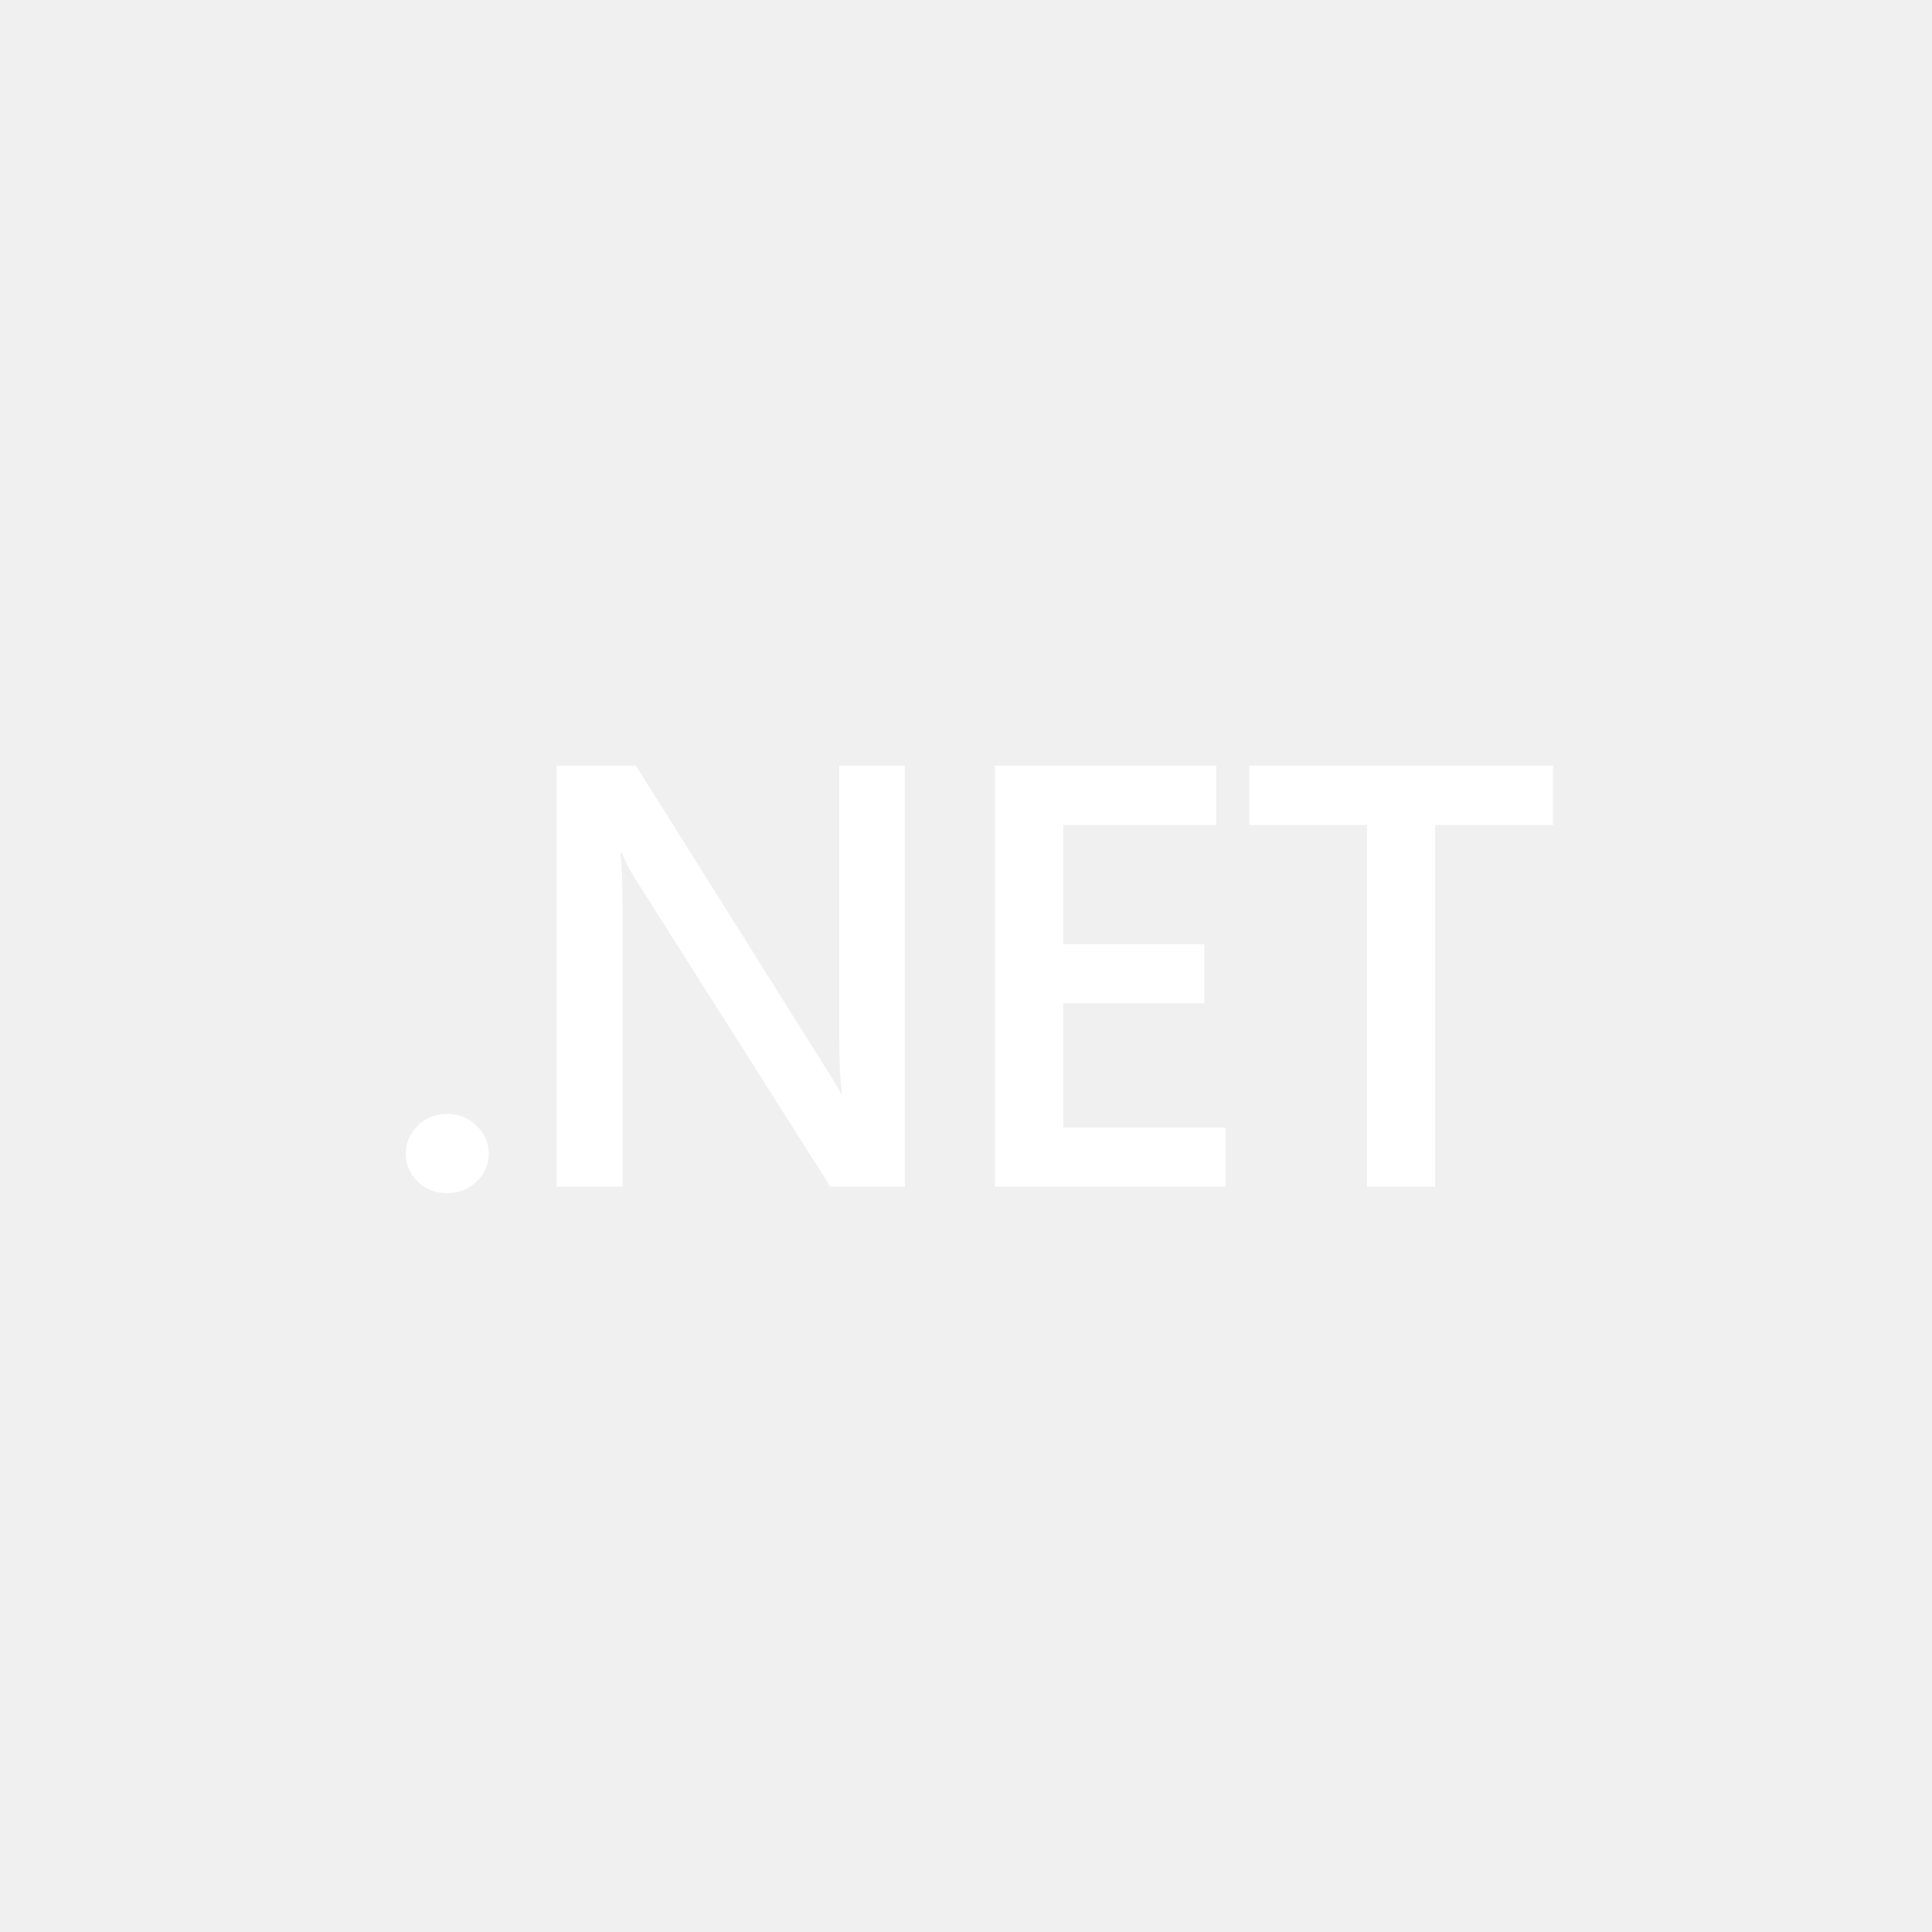
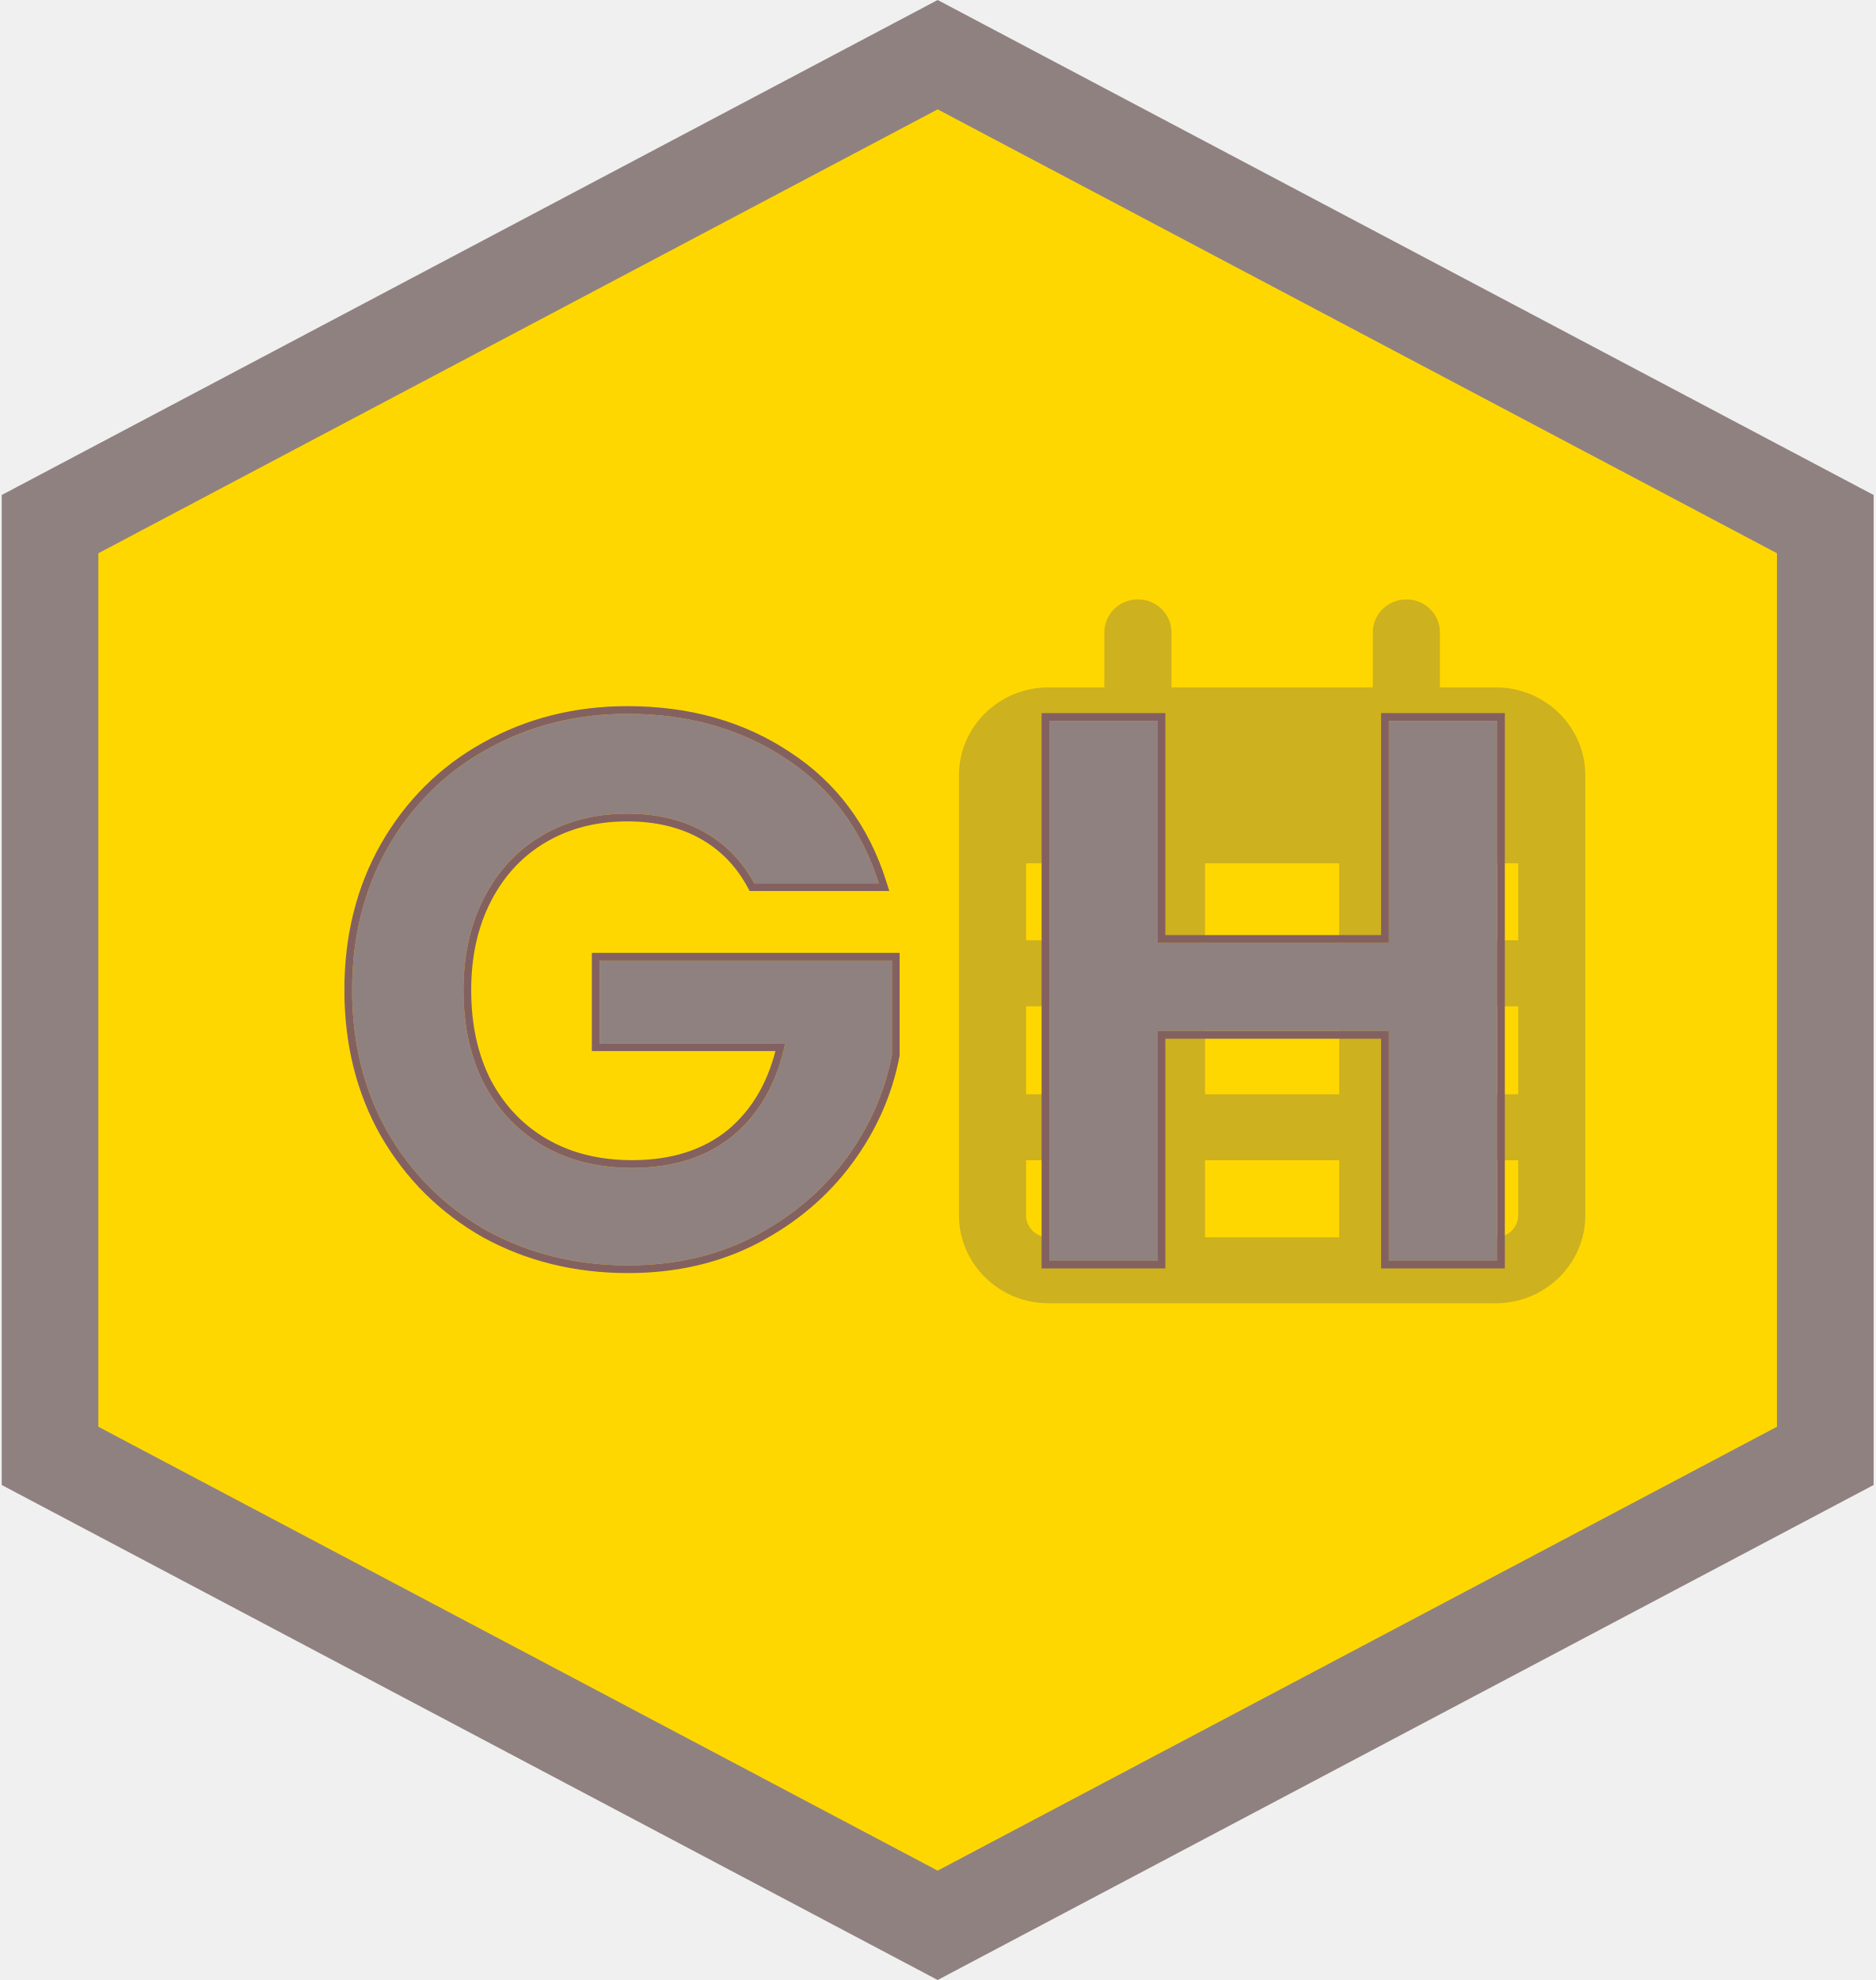
- <svg xmlns="http://www.w3.org/2000/svg" width="456" height="456" viewBox="0 0 456 456" version="1.1" xml:space="preserve" style="fill-rule:evenodd;clip-rule:evenodd;stroke-linejoin:round;stroke-miterlimit:2;">
-   <path d="m 105.5,281.609 c -2.703,0 -5.001,-0.9 -6.893,-2.702 -1.892,-1.848 -2.838,-4.042 -2.838,-6.582 0,-2.587 0.946,-4.804 2.838,-6.652 1.892,-1.848 4.19,-2.772 6.893,-2.772 2.748,0 5.068,0.924 6.96,2.772 1.937,1.848 2.906,4.064 2.906,6.652 0,2.54 -0.968,4.734 -2.906,6.582 -1.892,1.802 -4.212,2.702 -6.96,2.702 z" style="fill:#ffffff;fill-rule:nonzero;stroke-width:0.838" />
-   <path d="M 213.561,280.084 H 195.99 L 149.7,207.054 c -1.171,-1.848 -2.14,-3.765 -2.906,-5.751 h -0.406 c 0.361,2.125 0.541,6.675 0.541,13.65 v 65.132 h -15.543 v -99.36 h 18.719 l 44.737,71.298 c 1.892,2.957 3.109,4.989 3.649,6.098 h 0.27 c -0.45,-2.632 -0.676,-7.09 -0.676,-13.373 v -64.023 h 15.476 z" style="fill:#ffffff;fill-rule:nonzero;stroke-width:0.838" />
-   <path d="m 289.251,280.084 h -54.401 v -99.36 h 52.238 v 13.997 h -36.154 v 28.131 h 33.316 v 13.927 h -33.316 v 29.378 h 38.316 z" style="fill:#ffffff;fill-rule:nonzero;stroke-width:0.838" />
-   <path d="M 366.565,194.721 H 338.722 v 85.363 h -16.084 v -85.363 h -27.775 v -13.997 h 71.701 z" style="fill:#ffffff;fill-rule:nonzero;stroke-width:0.838" />
+ <svg xmlns="http://www.w3.org/2000/svg" width="485" height="512" viewBox="0 0 485 512" fill="none">
+   <g clip-path="url(#clip0_1016_33)">
+     <path d="M12.946 135.53L242.5 14.14L472.054 135.53V376.47L242.5 497.86L12.946 376.47V135.53Z" fill="#FFD700" stroke="#908181" stroke-width="25" />
+     <g clip-path="url(#clip1_1016_33)">
+       <path d="M302.964 163.531C302.964 158.804 299.095 155 294.286 155C289.476 155 285.607 158.804 285.607 163.531V177.75H271.143C258.378 177.75 248 187.952 248 200.5V206.188V223.25V314.25C248 326.798 258.378 337 271.143 337H386.857C399.622 337 410 326.798 410 314.25V223.25V206.188V200.5C410 187.952 399.622 177.75 386.857 177.75H372.393V163.531C372.393 158.804 368.524 155 363.714 155C358.905 155 355.036 158.804 355.036 163.531V177.75H302.964V163.531ZM265.357 223.25H294.286V243.156H265.357V223.25ZM265.357 260.219H294.286V282.969H265.357V260.219ZM311.643 260.219H346.357V282.969H311.643V260.219ZM363.714 260.219H392.643V282.969H363.714V260.219ZM392.643 243.156H363.714V223.25H392.643V243.156ZM392.643 300.031V314.25C392.643 317.378 390.039 319.938 386.857 319.938H363.714V300.031H392.643ZM346.357 300.031V319.938H311.643V300.031H346.357ZM294.286 300.031V319.938H271.143C267.961 319.938 265.357 317.378 265.357 314.25V300.031H294.286ZM346.357 243.156H311.643V223.25H346.357V243.156Z" fill="#CDB11F" />
+     </g>
+     <mask id="path-3-outside-1_1016_33" maskUnits="userSpaceOnUse" x="89" y="182" width="301" height="148" fill="black">
+       <rect fill="white" x="89" y="182" width="301" height="148" />
+       <path d="M195.063 228.4C191.863 222.533 187.463 218.067 181.863 215C176.263 211.933 169.729 210.4 162.263 210.4C153.996 210.4 146.663 212.267 140.263 216C133.863 219.733 128.863 225.067 125.263 232C121.663 238.933 119.863 246.933 119.863 256C119.863 265.333 121.663 273.467 125.263 280.4C128.996 287.333 134.129 292.667 140.663 296.4C147.196 300.133 154.796 302 163.463 302C174.129 302 182.863 299.2 189.662 293.6C196.463 287.867 200.929 279.933 203.063 269.8H155.063V248.4H230.663V272.8C228.796 282.533 224.796 291.533 218.663 299.8C212.529 308.067 204.596 314.733 194.863 319.8C185.263 324.733 174.463 327.2 162.463 327.2C148.996 327.2 136.796 324.2 125.863 318.2C115.063 312.067 106.529 303.6 100.263 292.8C94.129 282 91.062 269.733 91.062 256C91.062 242.267 94.129 230 100.263 219.2C106.529 208.267 115.063 199.8 125.863 193.8C136.796 187.667 148.929 184.6 162.263 184.6C177.996 184.6 191.663 188.467 203.263 196.2C214.863 203.8 222.863 214.533 227.263 228.4H195.063ZM387.178 186.4V326H359.178V266.6H299.378V326H271.378V186.4H299.378V243.8H359.178V186.4H387.178Z" />
+     </mask>
+     <path d="M195.063 228.4C191.863 222.533 187.463 218.067 181.863 215C176.263 211.933 169.729 210.4 162.263 210.4C153.996 210.4 146.663 212.267 140.263 216C133.863 219.733 128.863 225.067 125.263 232C121.663 238.933 119.863 246.933 119.863 256C119.863 265.333 121.663 273.467 125.263 280.4C128.996 287.333 134.129 292.667 140.663 296.4C147.196 300.133 154.796 302 163.463 302C174.129 302 182.863 299.2 189.662 293.6C196.463 287.867 200.929 279.933 203.063 269.8H155.063V248.4H230.663V272.8C228.796 282.533 224.796 291.533 218.663 299.8C212.529 308.067 204.596 314.733 194.863 319.8C185.263 324.733 174.463 327.2 162.463 327.2C148.996 327.2 136.796 324.2 125.863 318.2C115.063 312.067 106.529 303.6 100.263 292.8C94.129 282 91.062 269.733 91.062 256C91.062 242.267 94.129 230 100.263 219.2C106.529 208.267 115.063 199.8 125.863 193.8C136.796 187.667 148.929 184.6 162.263 184.6C177.996 184.6 191.663 188.467 203.263 196.2C214.863 203.8 222.863 214.533 227.263 228.4H195.063ZM387.178 186.4V326H359.178V266.6H299.378V326H271.378V186.4H299.378V243.8H359.178V186.4H387.178Z" fill="#908181" />
+     <path d="M195.063 228.4L193.307 229.358L193.875 230.4H195.063V228.4ZM125.263 232L123.488 231.078L125.263 232ZM125.263 280.4L123.488 281.322L123.494 281.335L123.502 281.348L125.263 280.4ZM140.663 296.4L139.67 298.136L139.67 298.136L140.663 296.4ZM189.662 293.6L190.934 295.144L190.943 295.137L190.952 295.129L189.662 293.6ZM203.063 269.8L205.02 270.212L205.527 267.8H203.063V269.8ZM155.063 269.8H153.063V271.8H155.063V269.8ZM155.063 248.4V246.4H153.063V248.4H155.063ZM230.663 248.4H232.663V246.4H230.663V248.4ZM230.663 272.8L232.627 273.177L232.663 272.99V272.8H230.663ZM218.663 299.8L217.056 298.608L217.056 298.608L218.663 299.8ZM194.863 319.8L195.777 321.579L195.786 321.574L194.863 319.8ZM125.863 318.2L124.875 319.939L124.888 319.946L124.9 319.953L125.863 318.2ZM100.263 292.8L98.523 293.788L98.528 293.796L98.533 293.804L100.263 292.8ZM100.263 219.2L98.527 218.205L98.523 218.212L100.263 219.2ZM125.863 193.8L126.834 195.548L126.841 195.544L125.863 193.8ZM203.263 196.2L202.153 197.864L202.16 197.869L202.166 197.873L203.263 196.2ZM227.263 228.4V230.4H229.995L229.169 227.795L227.263 228.4ZM196.818 227.442C193.444 221.256 188.775 216.505 182.823 213.246L180.902 216.754C186.15 219.628 190.281 223.811 193.307 229.358L196.818 227.442ZM182.823 213.246C176.882 209.992 170.008 208.4 162.263 208.4V212.4C169.451 212.4 175.643 213.874 180.902 216.754L182.823 213.246ZM162.263 208.4C153.684 208.4 145.995 210.341 139.255 214.272L141.27 217.728C147.33 214.193 154.308 212.4 162.263 212.4V208.4ZM139.255 214.272C132.51 218.207 127.252 223.828 123.488 231.078L127.037 232.922C130.473 226.305 135.215 221.26 141.27 217.728L139.255 214.272ZM123.488 231.078C119.718 238.339 117.863 246.664 117.863 256H121.863C121.863 247.202 123.607 239.528 127.037 232.922L123.488 231.078ZM117.863 256C117.863 265.592 119.713 274.053 123.488 281.322L127.037 279.478C123.612 272.88 121.863 265.075 121.863 256H117.863ZM123.502 281.348C127.404 288.595 132.796 294.209 139.67 298.136L141.655 294.664C135.462 291.125 130.588 286.072 127.023 279.452L123.502 281.348ZM139.67 298.136C146.549 302.067 154.501 304 163.463 304V300C155.09 300 147.843 298.199 141.655 294.664L139.67 298.136ZM163.463 304C174.492 304 183.705 301.097 190.934 295.144L188.391 292.056C182.02 297.303 173.767 300 163.463 300V304ZM190.952 295.129C198.147 289.063 202.81 280.707 205.02 270.212L201.105 269.388C199.048 279.16 194.778 286.671 188.373 292.071L190.952 295.129ZM203.063 267.8H155.063V271.8H203.063V267.8ZM157.063 269.8V248.4H153.063V269.8H157.063ZM155.063 250.4H230.663V246.4H155.063V250.4ZM228.663 248.4V272.8H232.663V248.4H228.663ZM228.698 272.423C226.89 281.85 223.018 290.573 217.056 298.608L220.269 300.992C226.574 292.493 230.701 283.217 232.627 273.177L228.698 272.423ZM217.056 298.608C211.115 306.616 203.422 313.09 193.939 318.026L195.786 321.574C205.77 316.377 213.943 309.518 220.269 300.992L217.056 298.608ZM193.948 318.021C184.662 322.794 174.181 325.2 162.463 325.2V329.2C174.744 329.2 185.863 326.673 195.777 321.579L193.948 318.021ZM162.463 325.2C149.305 325.2 137.44 322.272 126.825 316.447L124.9 319.953C136.152 326.128 148.687 329.2 162.463 329.2V325.2ZM126.85 316.461C116.36 310.504 108.082 302.291 101.992 291.796L98.533 293.804C104.976 304.909 113.765 313.63 124.875 319.939L126.85 316.461ZM102.002 291.812C96.057 281.344 93.062 269.425 93.062 256H89.062C89.062 270.042 92.201 282.656 98.523 293.788L102.002 291.812ZM93.062 256C93.062 242.575 96.057 230.656 102.002 220.188L98.523 218.212C92.201 229.344 89.062 241.958 89.062 256H93.062ZM101.998 220.195C108.087 209.571 116.359 201.368 126.834 195.548L124.891 192.052C113.766 198.232 104.971 206.963 98.527 218.205L101.998 220.195ZM126.841 195.544C137.456 189.589 149.249 186.6 162.263 186.6V182.6C148.609 182.6 136.135 185.744 124.884 192.056L126.841 195.544ZM162.263 186.6C177.653 186.6 190.923 190.377 202.153 197.864L204.372 194.536C192.402 186.556 178.338 182.6 162.263 182.6V186.6ZM202.166 197.873C213.362 205.208 221.088 215.554 225.356 229.005L229.169 227.795C224.637 213.513 216.363 202.392 204.359 194.527L202.166 197.873ZM227.263 226.4H195.063V230.4H227.263V226.4ZM387.178 186.4H389.178V184.4H387.178V186.4ZM387.178 326V328H389.178V326H387.178ZM359.178 326H357.178V328H359.178V326ZM359.178 266.6H361.178V264.6H359.178V266.6ZM299.378 266.6V264.6H297.378V266.6H299.378ZM299.378 326V328H301.378V326H299.378ZM271.378 326H269.378V328H271.378V326ZM271.378 186.4V184.4H269.378V186.4H271.378ZM299.378 186.4H301.378V184.4H299.378V186.4ZM299.378 243.8H297.378V245.8H299.378V243.8ZM359.178 243.8V245.8H361.178V243.8H359.178ZM359.178 186.4V184.4H357.178V186.4H359.178ZM385.178 186.4V326H389.178V186.4H385.178ZM387.178 324H359.178V328H387.178V324ZM361.178 326V266.6H357.178V326H361.178ZM359.178 264.6H299.378V268.6H359.178V264.6ZM297.378 266.6V326H301.378V266.6H297.378ZM299.378 324H271.378V328H299.378V324ZM273.378 326V186.4H269.378V326H273.378ZM271.378 188.4H299.378V184.4H271.378V188.4ZM297.378 186.4V243.8H301.378V186.4H297.378ZM299.378 245.8H359.178V241.8H299.378V245.8ZM361.178 243.8V186.4H357.178V243.8H361.178ZM359.178 188.4H387.178V184.4H359.178V188.4Z" fill="#846161" mask="url(#path-3-outside-1_1016_33)" />
+   </g>
+   <defs>
+     <clipPath id="clip0_1016_33">
+       <rect width="485" height="512" fill="white" />
+     </clipPath>
+     <clipPath id="clip1_1016_33">
+       <rect width="162" height="182" fill="white" transform="translate(248 155)" />
+     </clipPath>
+   </defs>
</svg>
